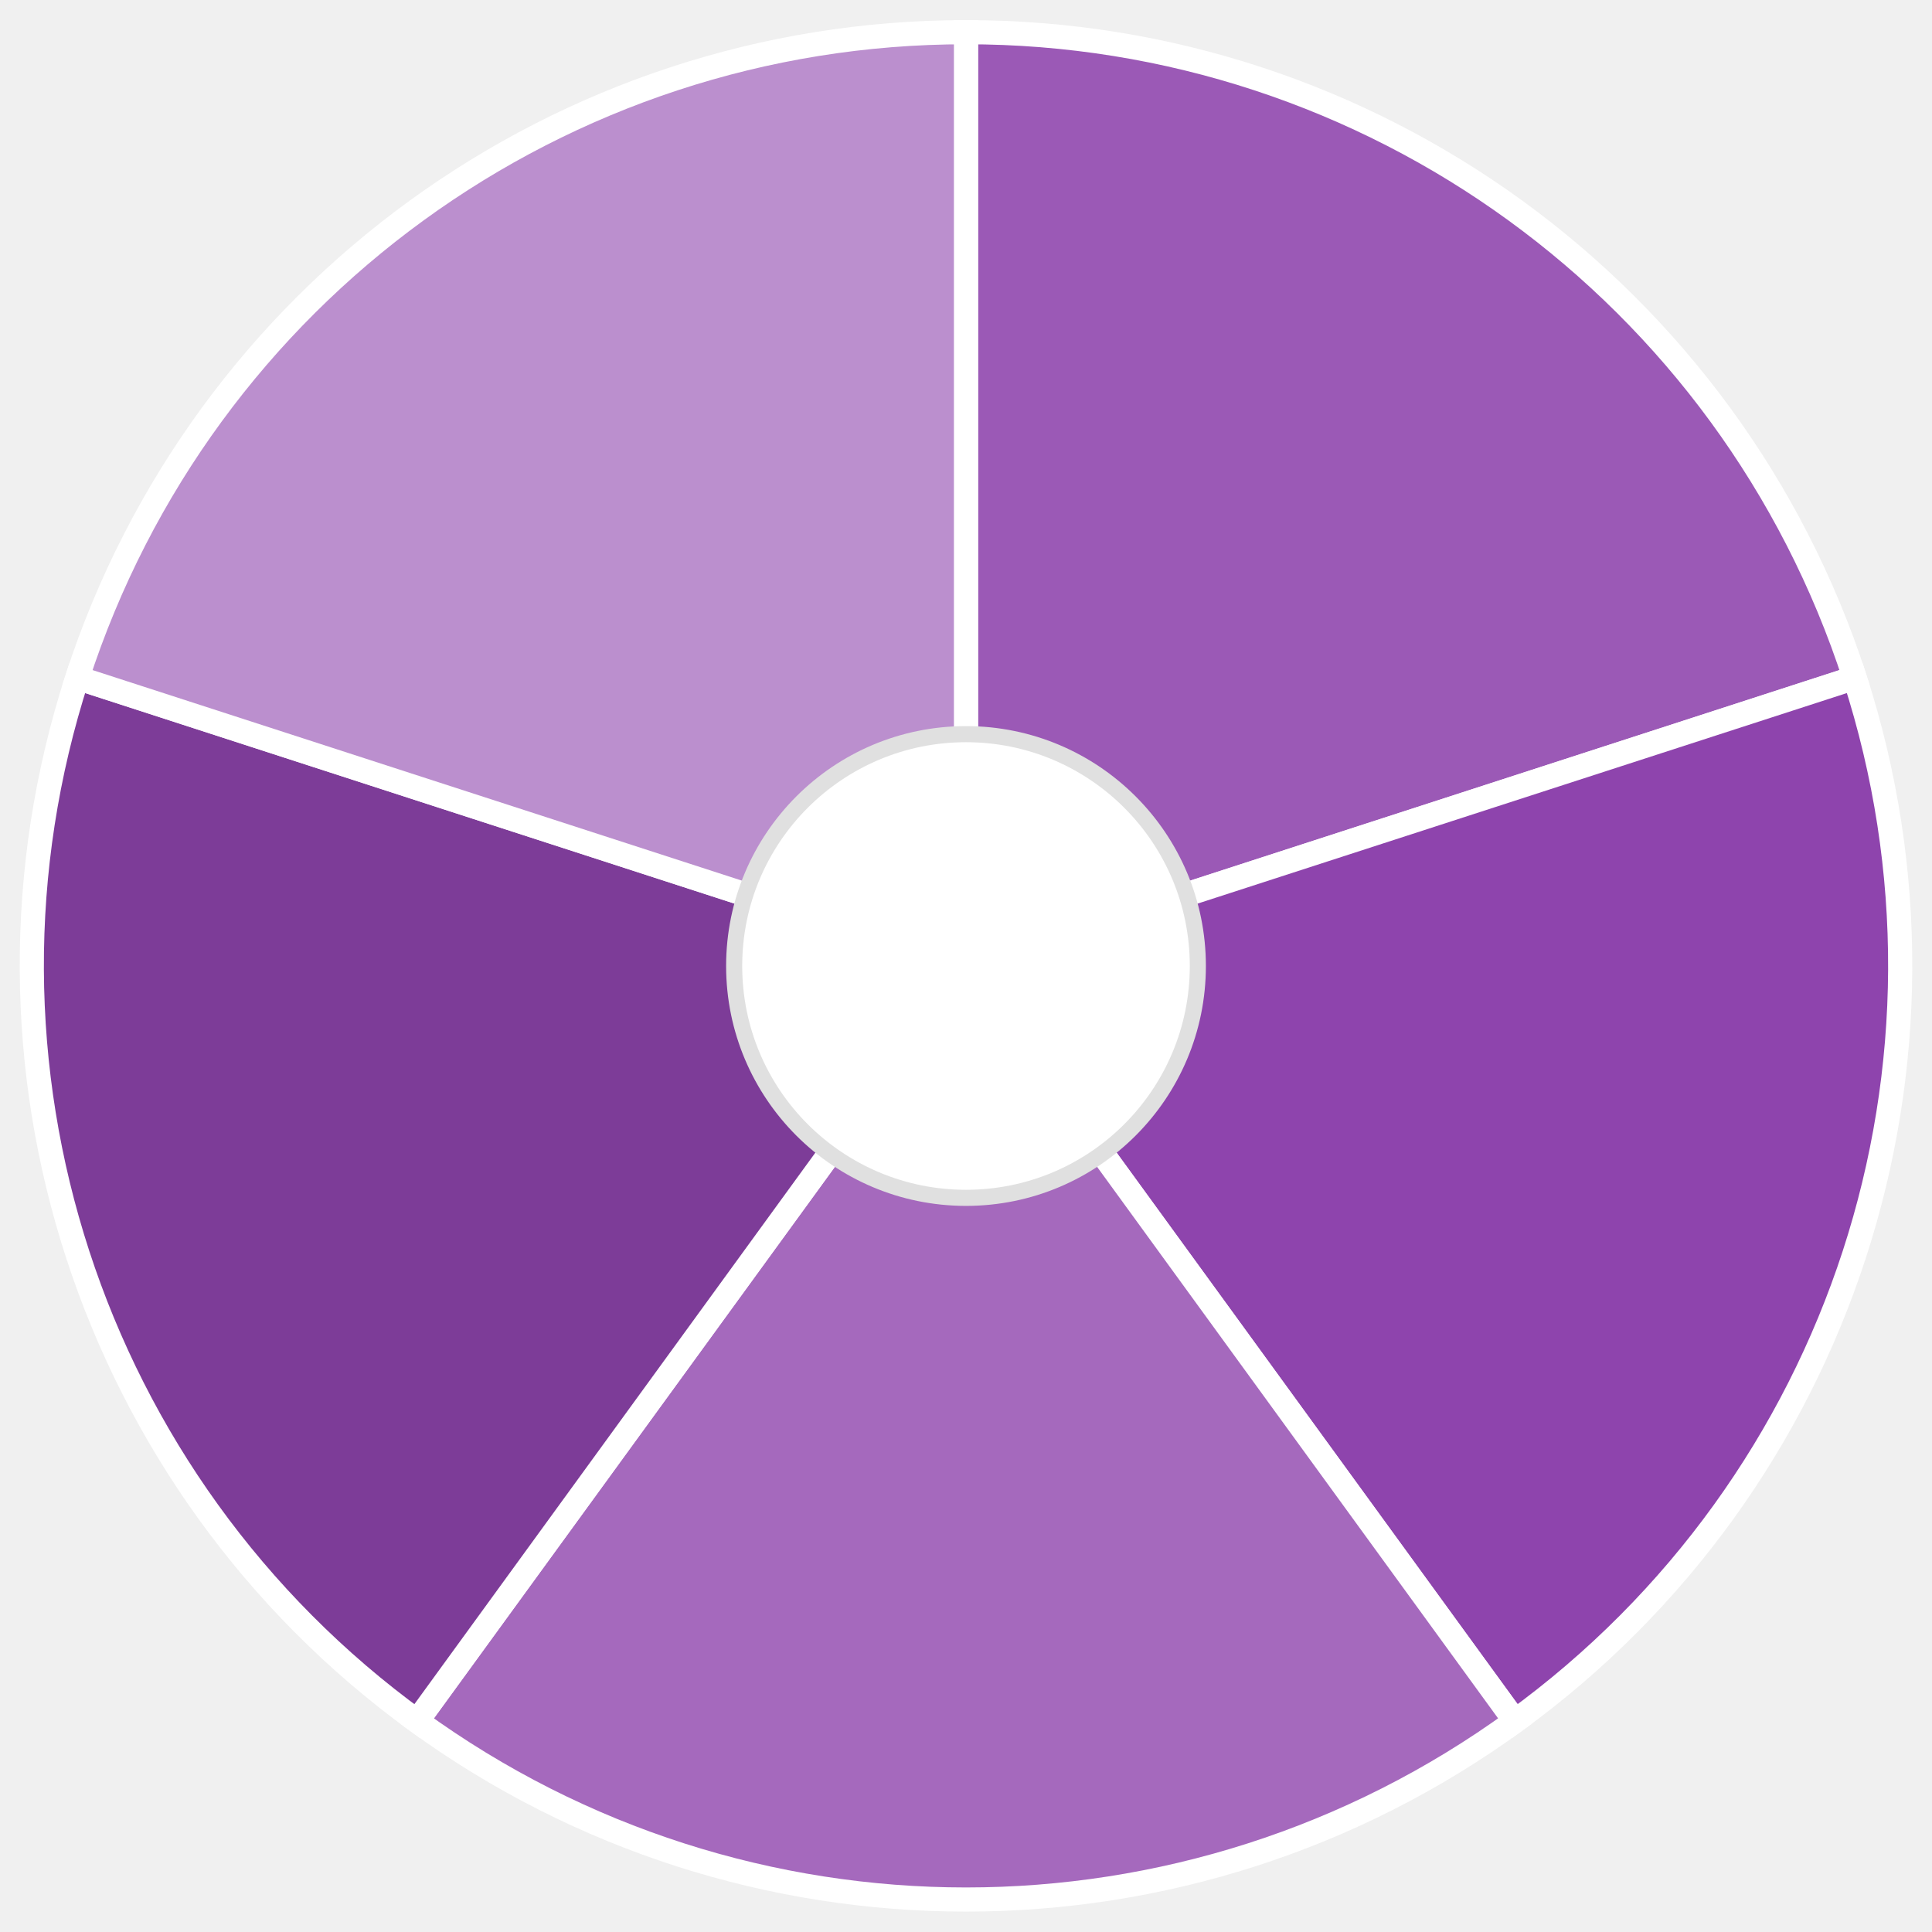
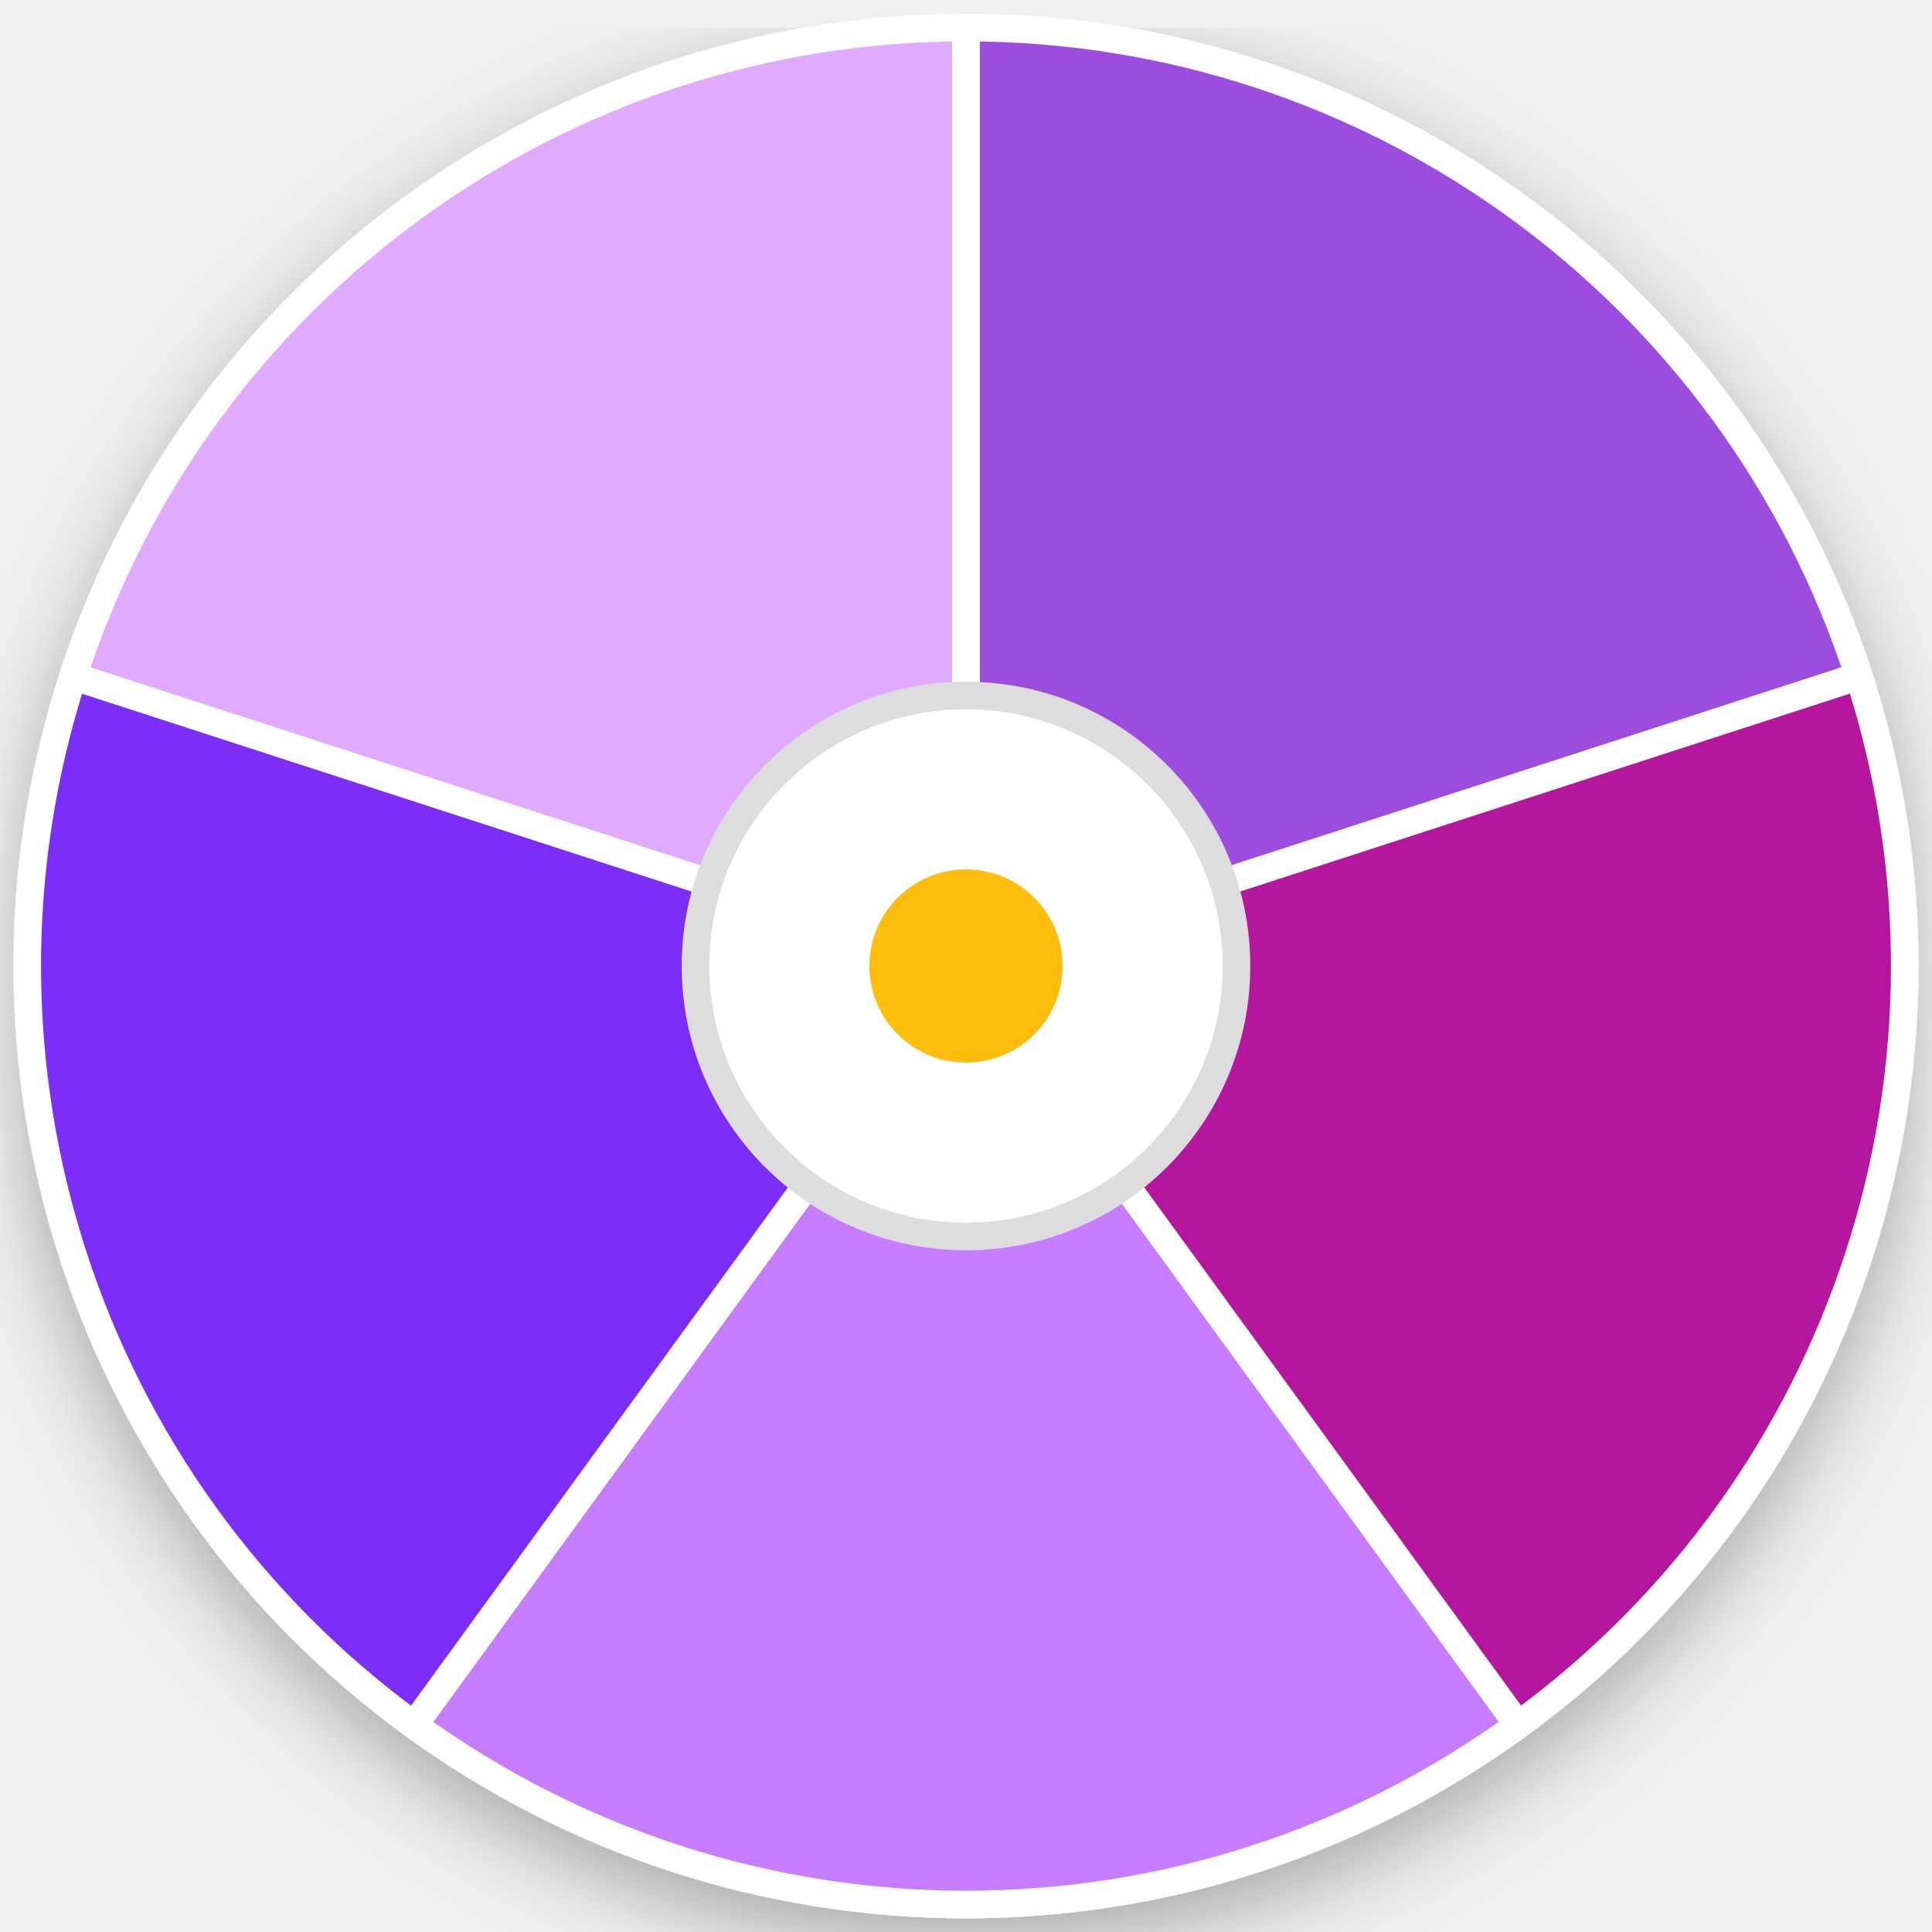
- <svg xmlns="http://www.w3.org/2000/svg" width="120" height="120" viewBox="0 0 120 120">
-   <circle cx="60.0" cy="60.0" r="58.0" fill="white" />
-   <path d="M60.0,60.0 L60.0,2.0 A58.0,58.0 0 0 1 115.2,42.1 Z" fill="#9b59b6" stroke="white" stroke-width="1.5" />
-   <path d="M60.0,60.0 L115.2,42.1 A58.0,58.0 0 0 1 94.1,106.9 Z" fill="#8e44ad" stroke="white" stroke-width="1.5" />
-   <path d="M60.0,60.0 L94.1,106.9 A58.0,58.0 0 0 1 25.9,106.9 Z" fill="#a569bd" stroke="white" stroke-width="1.5" />
-   <path d="M60.0,60.0 L25.9,106.9 A58.0,58.0 0 0 1 4.8,42.1 Z" fill="#7d3c98" stroke="white" stroke-width="1.5" />
-   <path d="M60.0,60.0 L4.8,42.1 A58.0,58.0 0 0 1 60.0,2.0 Z" fill="#bb8fce" stroke="white" stroke-width="1.5" />
-   <circle cx="60.0" cy="60.0" r="14.4" fill="white" stroke="#e0e0e0" stroke-width="1" />
+ <svg xmlns="http://www.w3.org/2000/svg" width="140" height="140" viewBox="0 0 140 140">
+   <defs>
+     <filter id="sh">
+       <feDropShadow dx="0" dy="2" stdDeviation="3" flood-opacity="0.3" />
+     </filter>
+   </defs>
+   <g filter="url(#sh)">
+     <circle cx="70.0" cy="70.0" r="68.0" fill="white" />
+     <path d="M70.0,70.0 L70.0,2.0 A68.0,68.0 0 0 1 134.7,49.0 Z" fill="#9d4edd" stroke="white" stroke-width="2" />
+     <path d="M70.0,70.0 L134.7,49.0 A68.0,68.0 0 0 1 110.0,125.0 Z" fill="#b5179e" stroke="white" stroke-width="2" />
+     <path d="M70.0,70.0 L110.0,125.0 A68.0,68.0 0 0 1 30.0,125.0 Z" fill="#c77dff" stroke="white" stroke-width="2" />
+     <path d="M70.0,70.0 L30.0,125.0 A68.0,68.0 0 0 1 5.3,49.0 Z" fill="#7b2ff7" stroke="white" stroke-width="2" />
+     <path d="M70.0,70.0 L5.3,49.0 A68.0,68.0 0 0 1 70.0,2.0 Z" fill="#e0aaff" stroke="white" stroke-width="2" />
+     <circle cx="70.0" cy="70.0" r="19.6" fill="white" stroke="#ddd" stroke-width="2" />
+     <circle cx="70.0" cy="70.0" r="7.0" fill="#ffbe0b" />
+   </g>
</svg>
